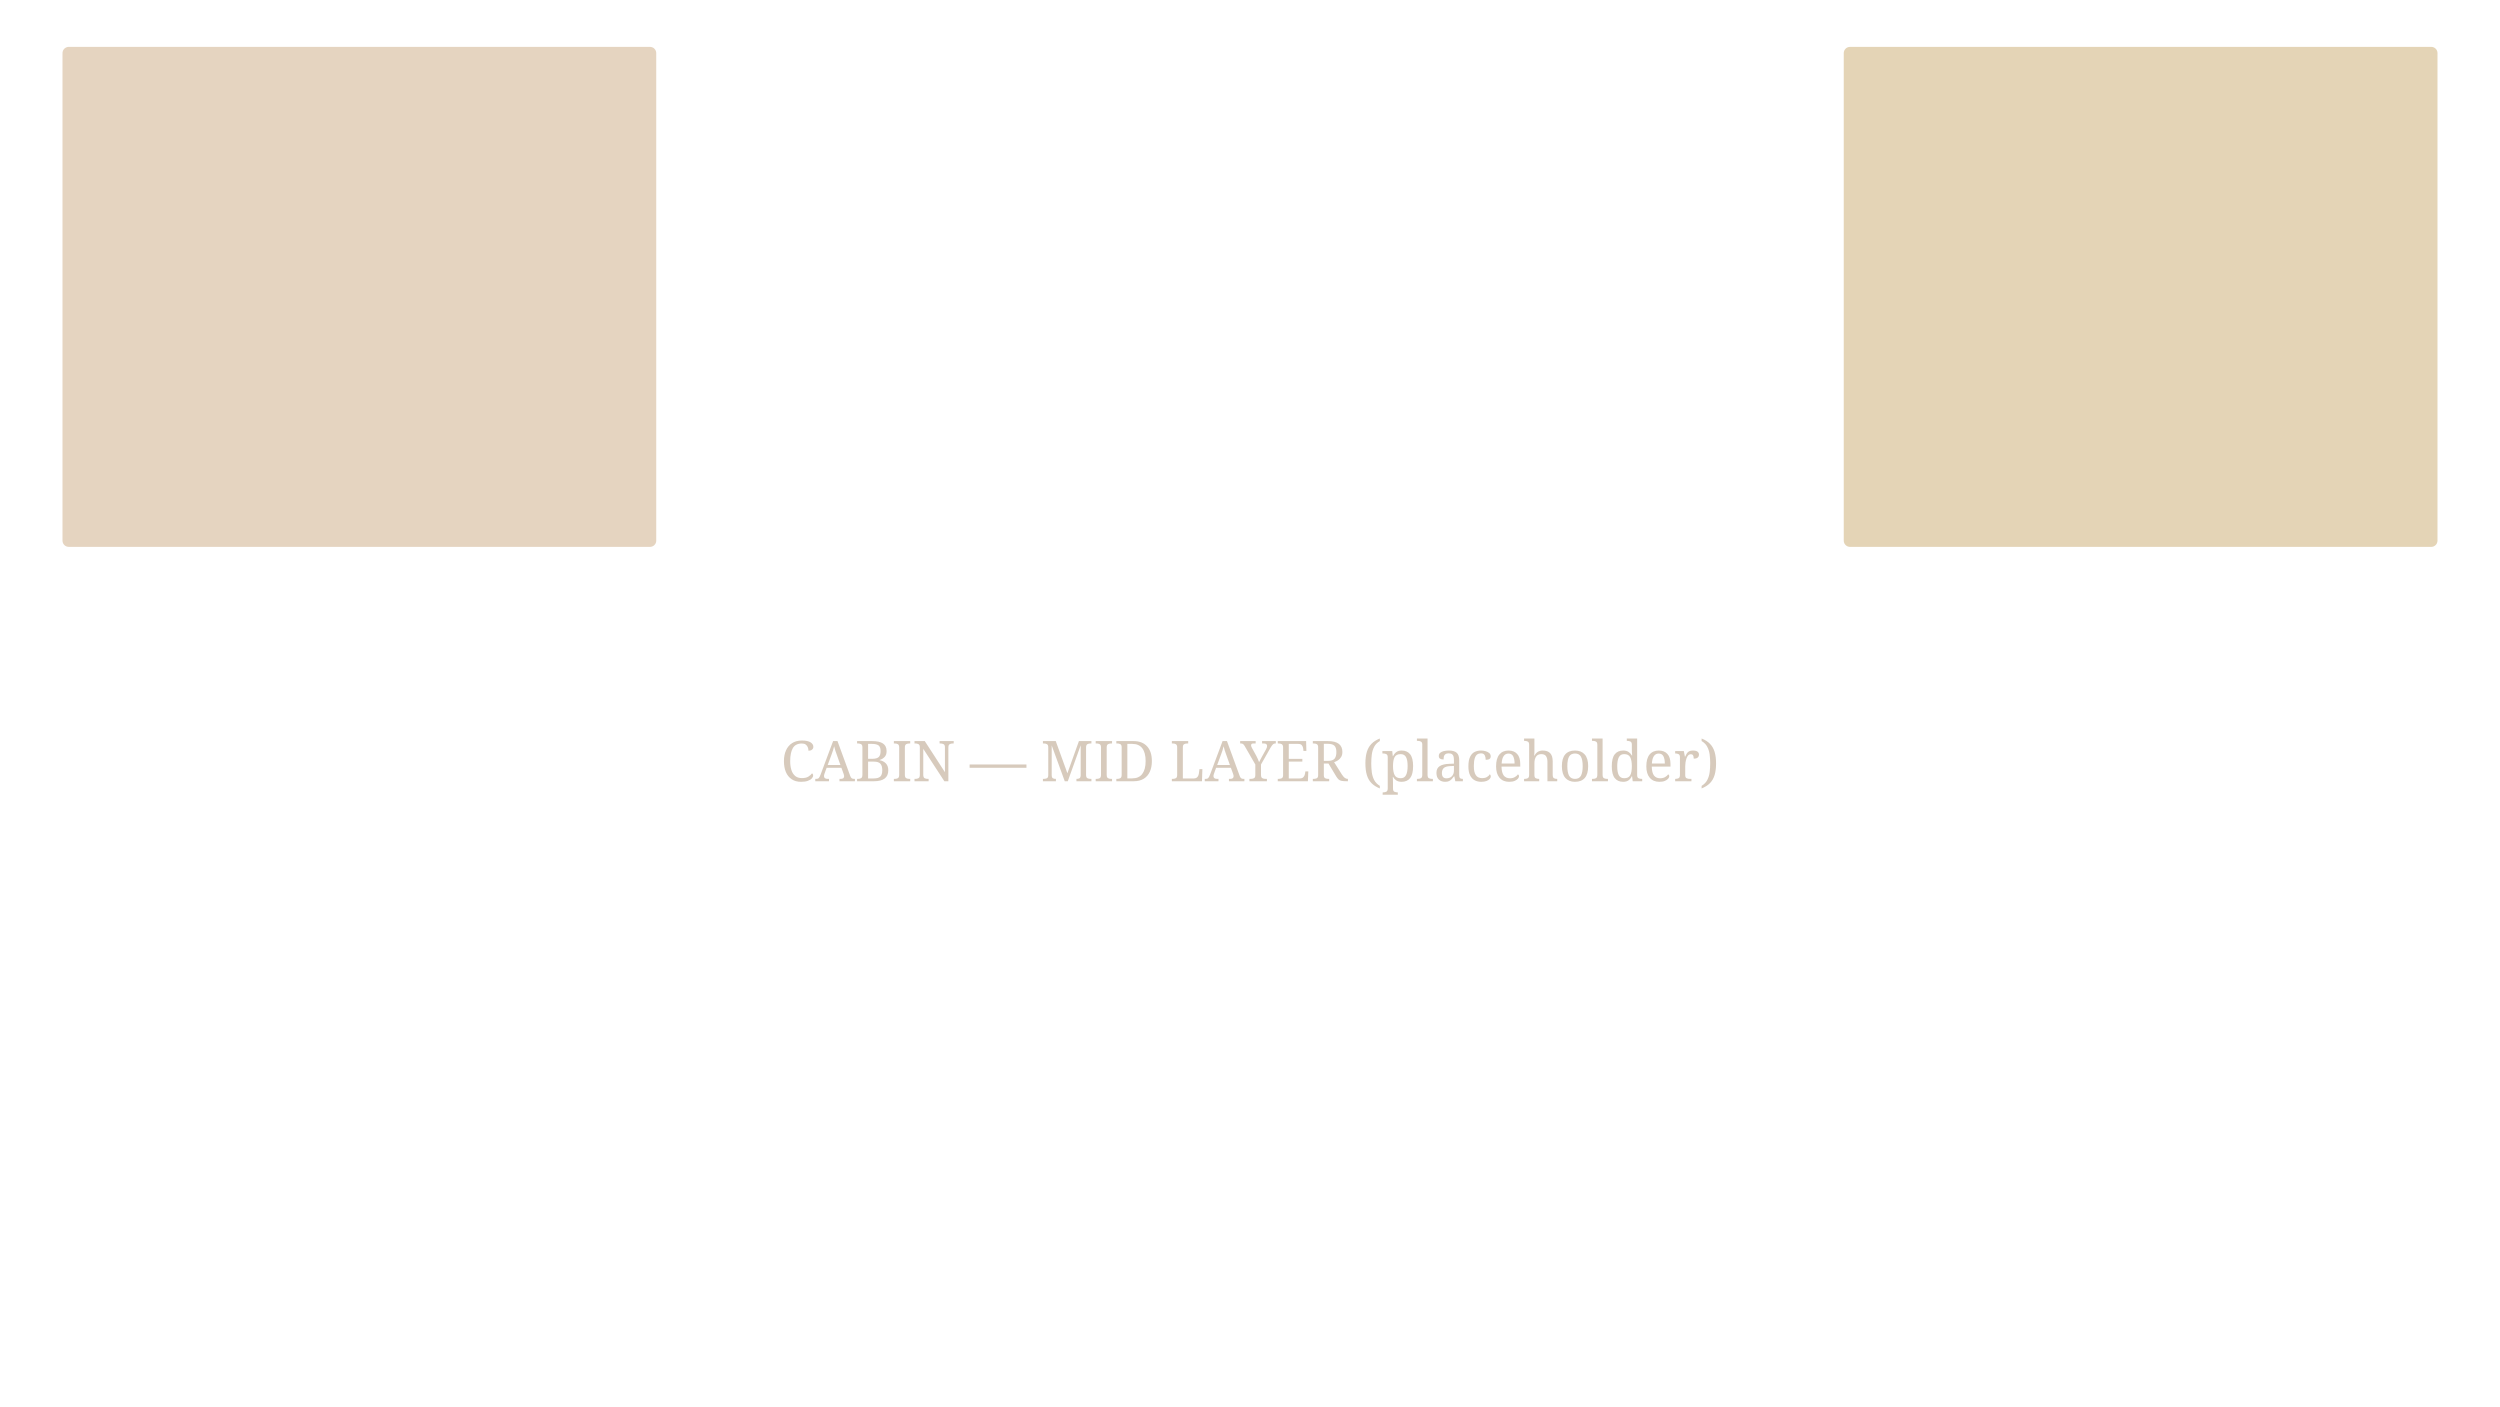
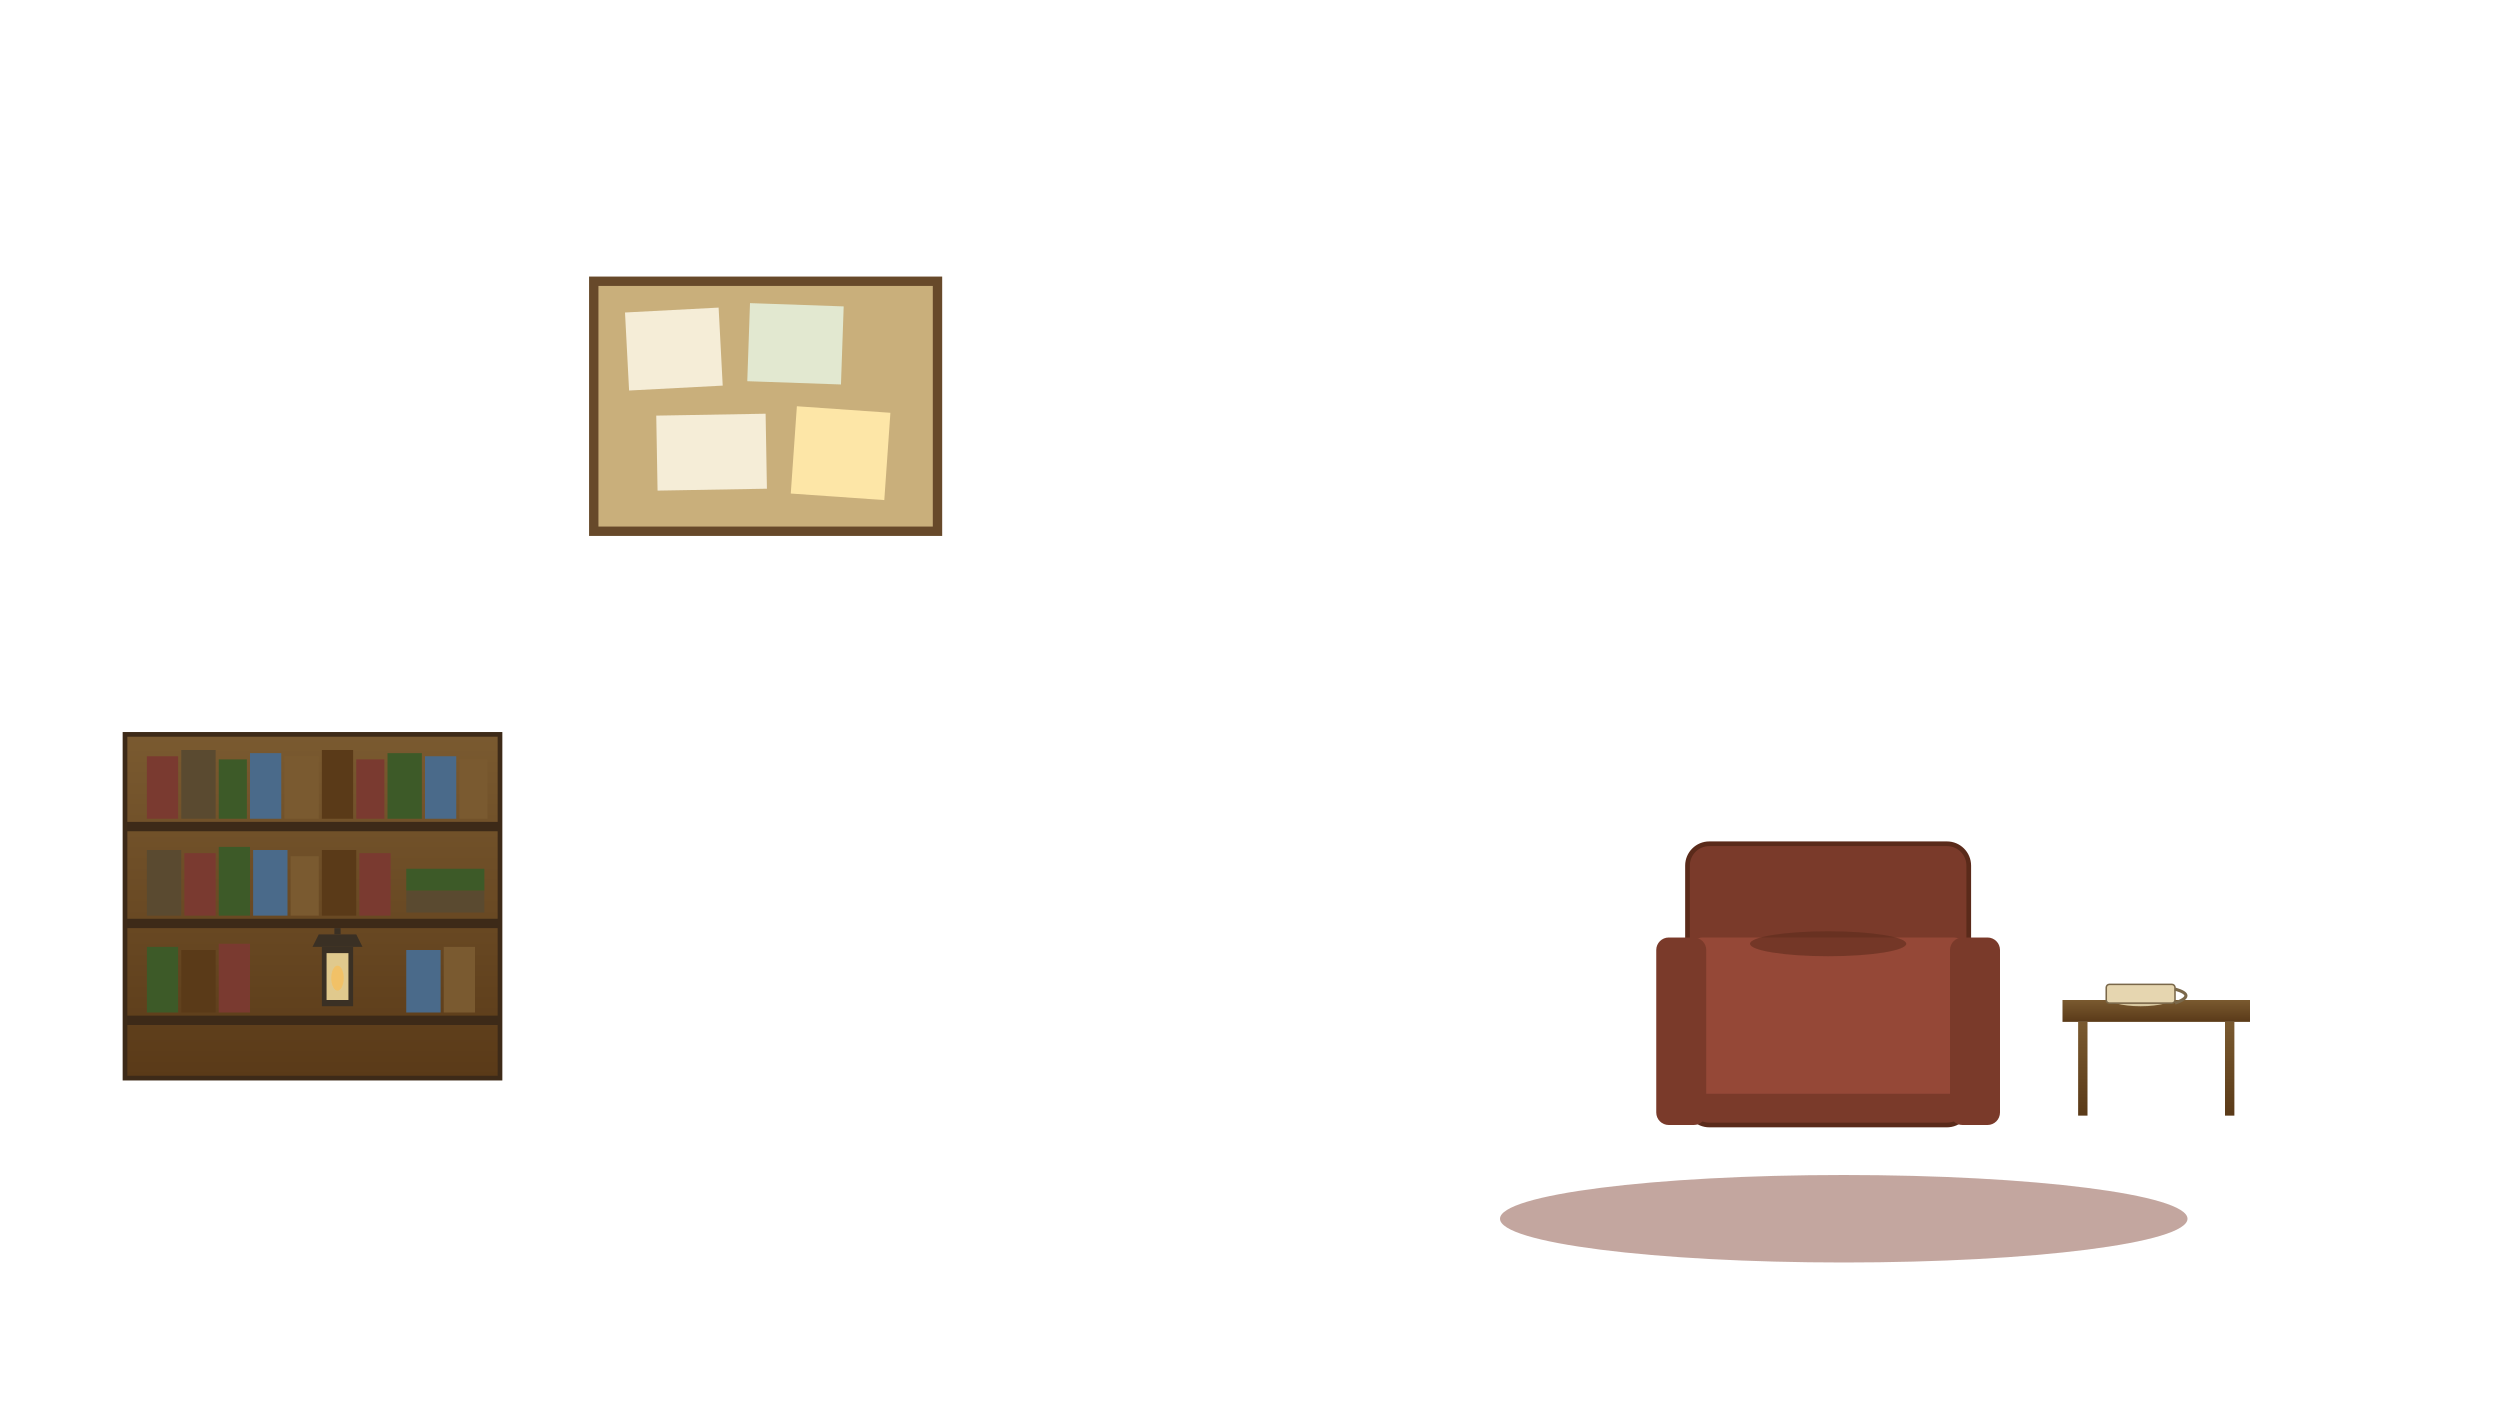
<svg xmlns="http://www.w3.org/2000/svg" viewBox="0 0 1600 900" preserveAspectRatio="xMidYMid slice">
-   <rect width="1600" height="900" fill="transparent" />
-   <rect x="40" y="30" width="380" height="320" rx="4" fill="#d4b896" opacity=".6" />
-   <rect x="1180" y="30" width="380" height="320" rx="4" fill="#c9a96e" opacity=".5" />
-   <text x="800" y="500" font-family="serif" font-size="36" text-anchor="middle" fill="#8b6840" opacity=".35">CABIN — MID LAYER (placeholder)</text>
+   <defs>
+     <linearGradient id="cab-wood" x1="0" y1="0" x2="0" y2="1">
+       <stop offset="0%" stop-color="#7a5a30" />
+       <stop offset="100%" stop-color="#5a3a18" />
+     </linearGradient>
+   </defs>
+   <g transform="translate(80,470)">
+     <rect width="240" height="220" fill="url(#cab-wood)" stroke="#3d2a18" stroke-width="3" />
+     <rect y="56" width="240" height="6" fill="#3d2a18" />
+     <rect y="118" width="240" height="6" fill="#3d2a18" />
+     <rect y="180" width="240" height="6" fill="#3d2a18" />
+     <g>
+       <rect x="14" y="14" width="20" height="40" fill="#7a3a30" />
+       <rect x="36" y="10" width="22" height="44" fill="#5a4a30" />
+       <rect x="60" y="16" width="18" height="38" fill="#3d5a28" />
+       <rect x="80" y="12" width="20" height="42" fill="#4a6a8a" />
+       <rect x="102" y="14" width="22" height="40" fill="#7a5a30" />
+       <rect x="126" y="10" width="20" height="44" fill="#5a3a18" />
+       <rect x="148" y="16" width="18" height="38" fill="#7a3a30" />
+       <rect x="168" y="12" width="22" height="42" fill="#3d5a28" />
+       <rect x="192" y="14" width="20" height="40" fill="#4a6a8a" />
+       <rect x="214" y="16" width="18" height="38" fill="#7a5a30" />
+     </g>
+     <g>
+       <rect x="14" y="74" width="22" height="42" fill="#5a4a30" />
+       <rect x="38" y="76" width="20" height="40" fill="#7a3a30" />
+       <rect x="60" y="72" width="20" height="44" fill="#3d5a28" />
+       <rect x="82" y="74" width="22" height="42" fill="#4a6a8a" />
+       <rect x="106" y="78" width="18" height="38" fill="#7a5a30" />
+       <rect x="126" y="74" width="22" height="42" fill="#5a3a18" />
+       <rect x="150" y="76" width="20" height="40" fill="#7a3a30" />
+       <rect x="180" y="100" width="50" height="14" fill="#5a4a30" />
+       <rect x="180" y="86" width="50" height="14" fill="#3d5a28" />
+     </g>
+     <g>
+       <rect x="14" y="136" width="20" height="42" fill="#3d5a28" />
+       <rect x="36" y="138" width="22" height="40" fill="#5a3a18" />
+       <rect x="60" y="134" width="20" height="44" fill="#7a3a30" />
+       <g transform="translate(120,124)">
+         <rect x="6" y="12" width="20" height="38" fill="#3a3024" />
+         <path d="M0,12 L32,12 L28,4 L4,4 Z" fill="#3a3024" />
+         <path d="M14,4 L18,4 L18,0 L14,0 Z" fill="#3a3024" />
+         <rect x="9" y="16" width="14" height="30" fill="#fde4a0" opacity="0.85" />
+         <ellipse cx="16" cy="32" rx="4" ry="8" fill="#f4c060" opacity="0.85" />
+       </g>
+       <rect x="180" y="138" width="22" height="40" fill="#4a6a8a" />
+       <rect x="204" y="136" width="20" height="42" fill="#7a5a30" />
+     </g>
+   </g>
+   <g transform="translate(1080,540)">
+     <rect width="180" height="180" rx="14" fill="#7a3a2a" stroke="#5a2a1a" stroke-width="3" />
+     <rect x="0" y="60" width="180" height="100" rx="10" fill="#9a4a3a" opacity="0.85" />
+     <rect x="-20" y="60" width="32" height="120" rx="8" fill="#7a3a2a" />
+     <rect x="168" y="60" width="32" height="120" rx="8" fill="#7a3a2a" />
+     <ellipse cx="90" cy="64" rx="50" ry="8" fill="#5a2a1a" opacity="0.55" />
+   </g>
+   <g transform="translate(1320,640)">
+     <rect width="120" height="14" fill="url(#cab-wood)" />
+     <rect x="10" y="14" width="6" height="60" fill="url(#cab-wood)" />
+     <rect x="104" y="14" width="6" height="60" fill="url(#cab-wood)" />
+     <ellipse cx="50" cy="-2" rx="22" ry="6" fill="#d8c8a0" />
+     <rect x="28" y="-10" width="44" height="12" rx="2" fill="#e6d6b0" stroke="#7a684a" stroke-width="1" />
+     <path d="M72,-7 Q86,-3 72,2" stroke="#7a684a" stroke-width="2" fill="none" />
+   </g>
+   <ellipse cx="1180" cy="780" rx="220" ry="28" fill="#7a3a2a" opacity="0.45" />
+   <g transform="translate(380,180)" opacity="0.92">
+     <rect width="220" height="160" fill="#c4a870" stroke="#5a3a18" stroke-width="6" />
+     <rect x="20" y="20" width="60" height="50" fill="#f4ebd4" transform="rotate(-3 20 20)" />
+     <rect x="100" y="14" width="60" height="50" fill="#dfe6cc" transform="rotate(2 100 14)" />
+     <rect x="40" y="86" width="70" height="48" fill="#f4ebd4" transform="rotate(-1 40 86)" />
+     <rect x="130" y="80" width="60" height="56" fill="#fde4a0" transform="rotate(4 130 80)" />
+   </g>
</svg>
